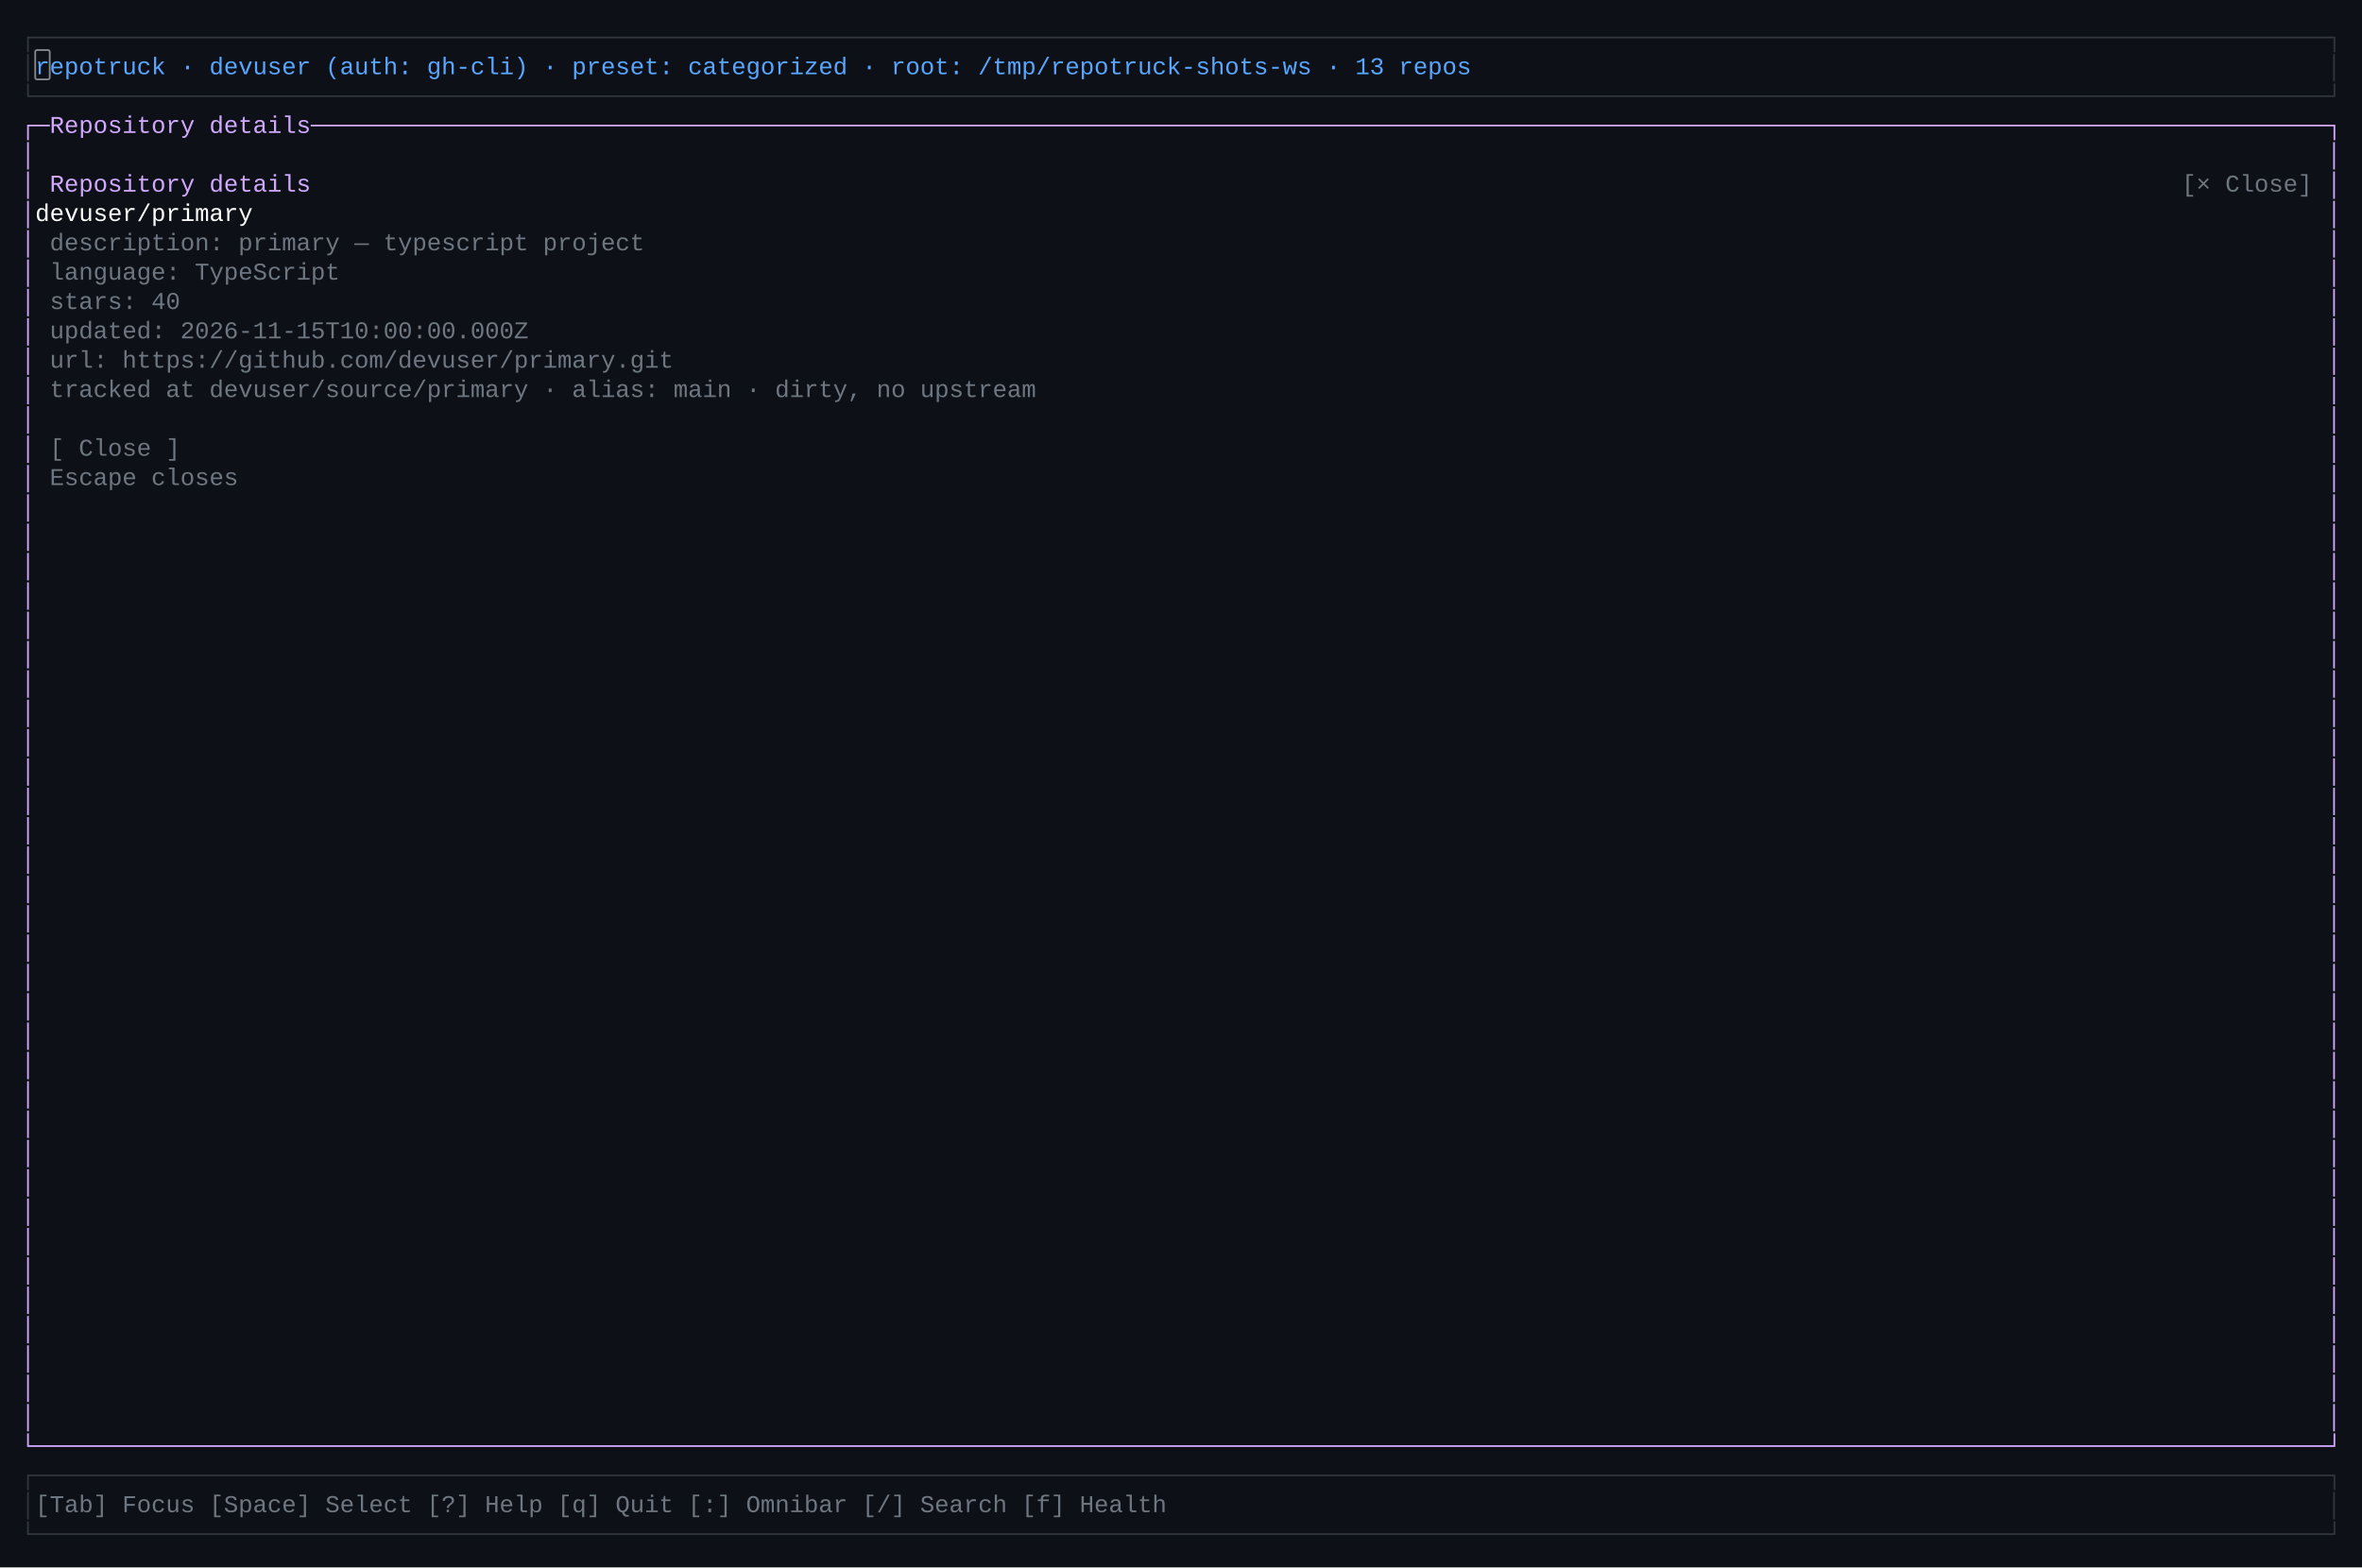
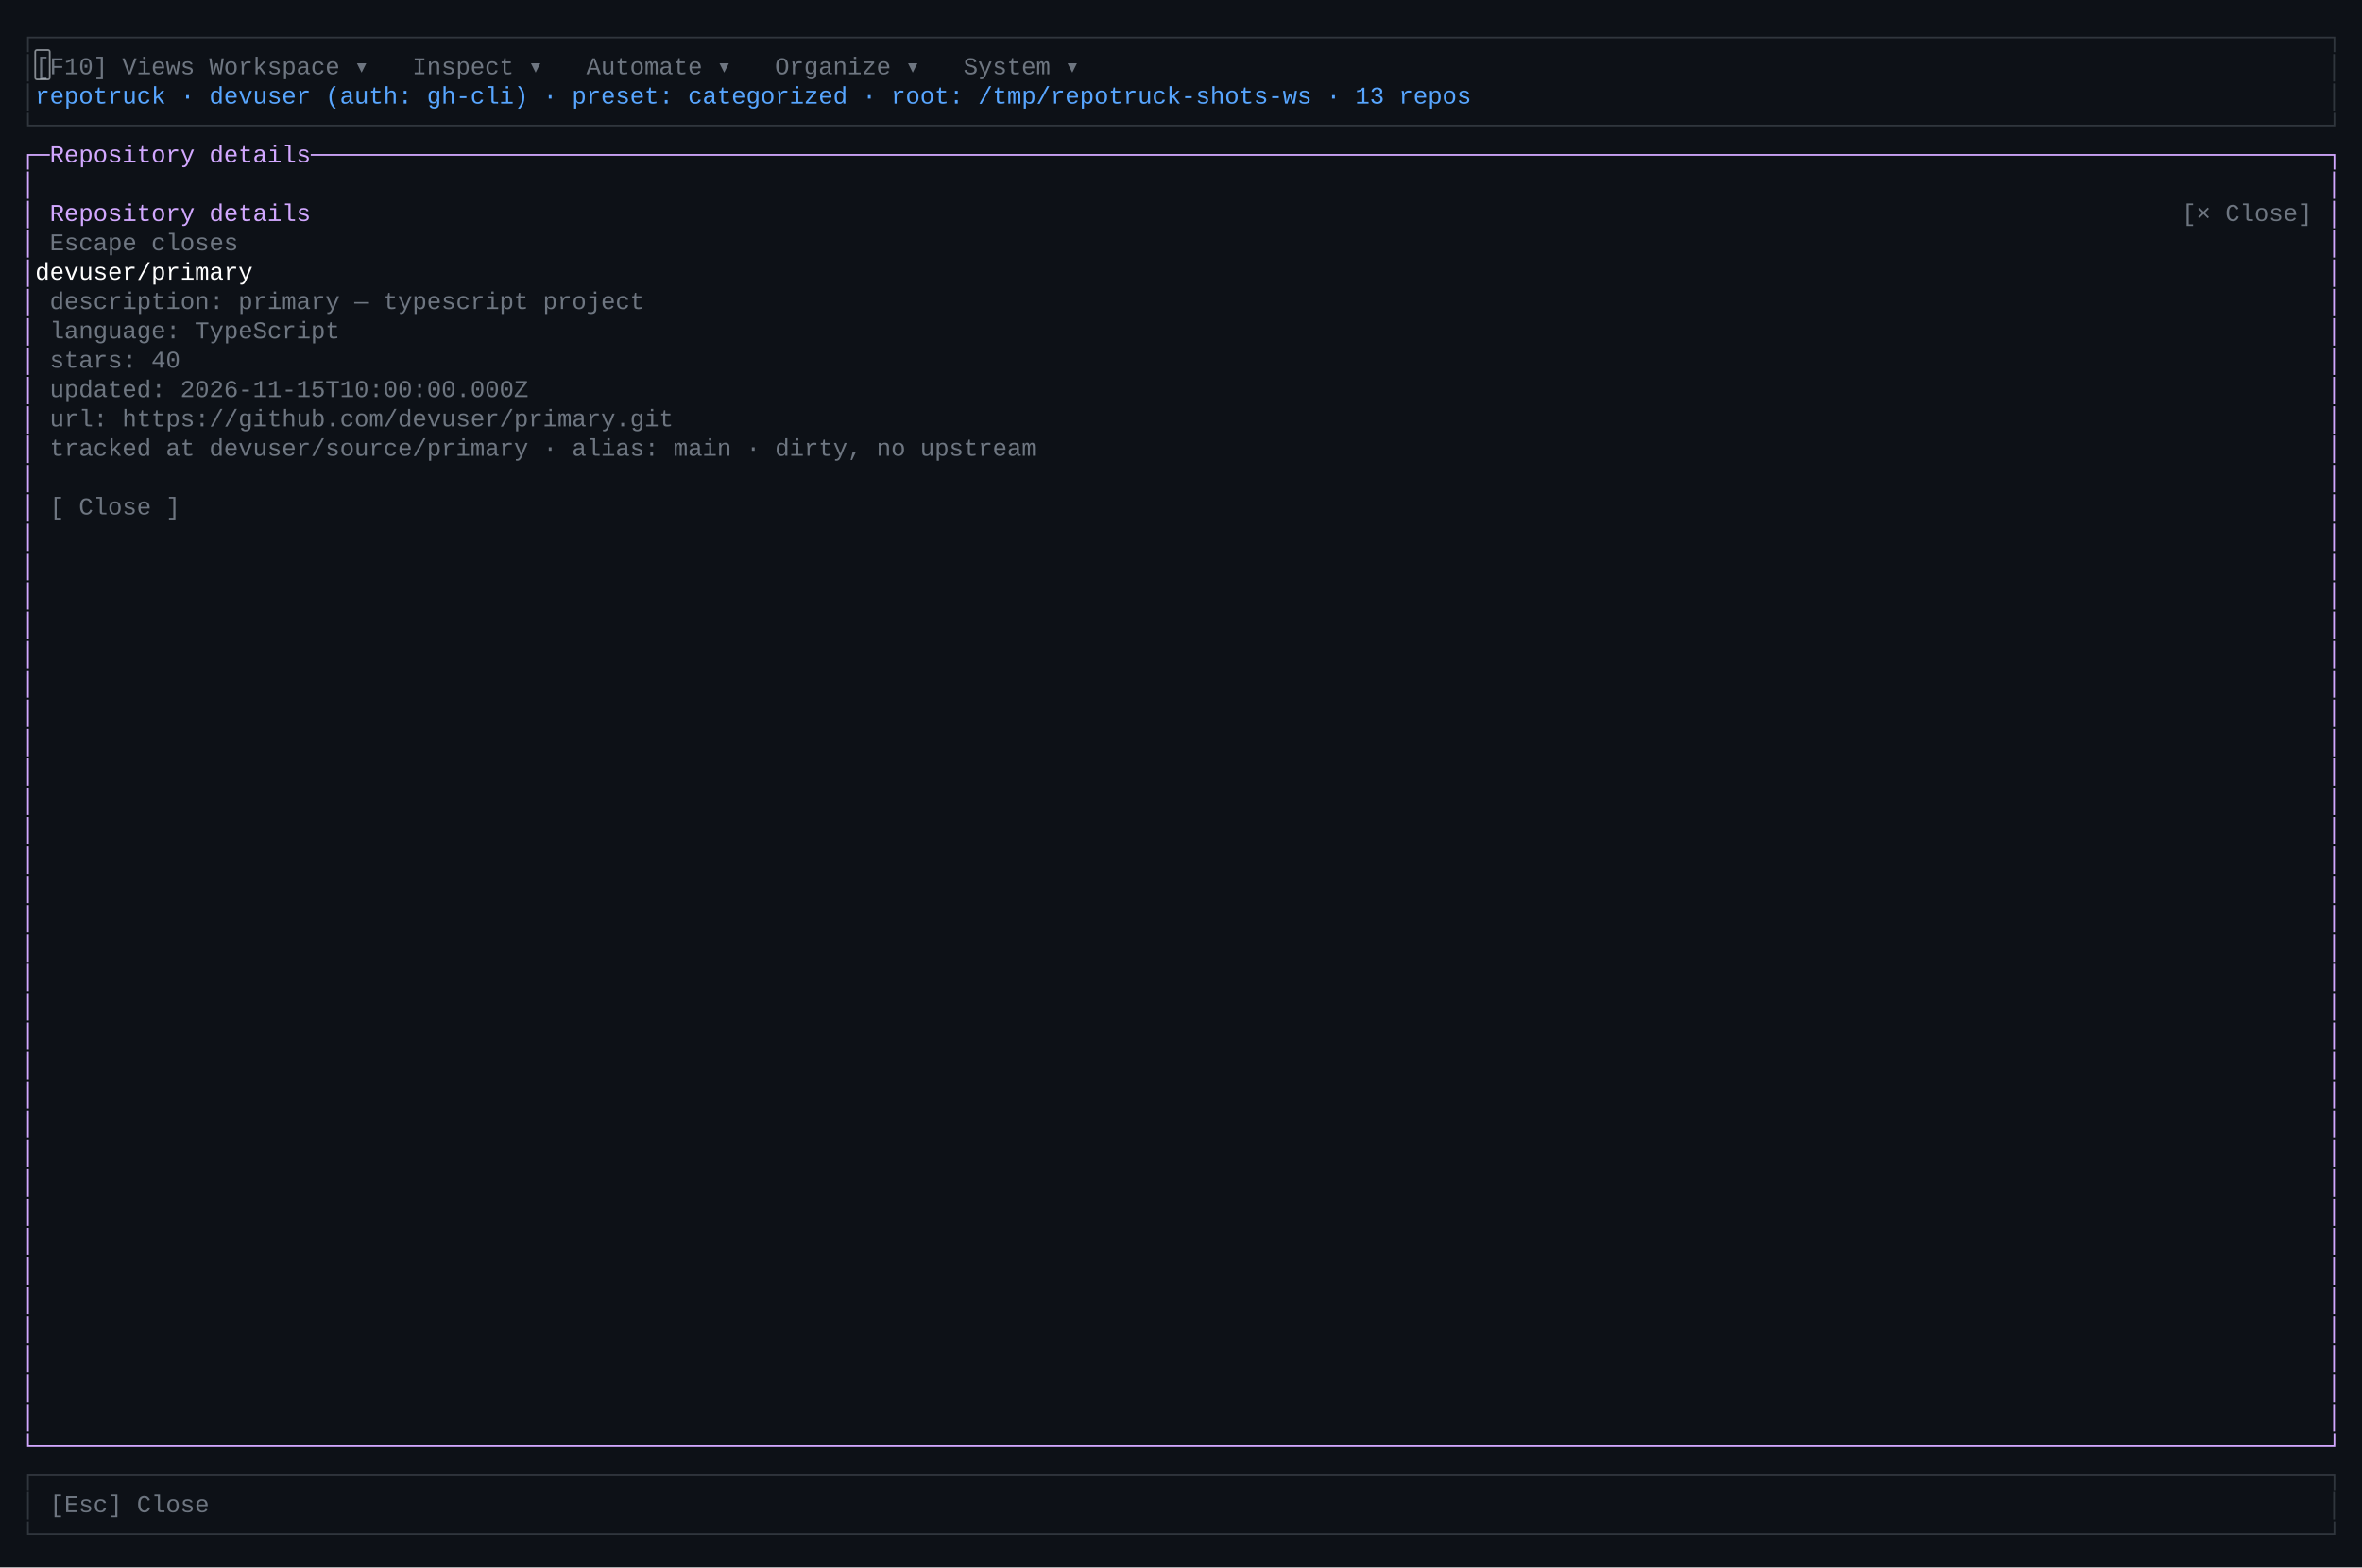
<svg xmlns="http://www.w3.org/2000/svg" width="1368" height="908" viewBox="0 0 1368 908" role="img" aria-label="primary TUI — detail-modal">
  <rect width="1368" height="908" fill="#0d1117" />
  <style>text{font-family:ui-monospace,"SF Mono","Cascadia Code",Consolas,"Liberation Mono",Menlo,monospace;font-size:14px;white-space:pre}</style>
  <text x="12.0" y="26" fill="rgb(48,54,61)" textLength="1344.0" lengthAdjust="spacingAndGlyphs">┌──────────────────────────────────────────────────────────────────────────────────────────────────────────────────────────────────────────────────────────────┐</text>
  <text x="12.0" y="43" fill="rgb(48,54,61)" textLength="8.4" lengthAdjust="spacingAndGlyphs">│</text>
-   <text x="20.4" y="43" fill="rgb(88,166,255)" textLength="840.0" lengthAdjust="spacingAndGlyphs"> repotruck · devuser (auth: gh-cli) · preset: categorized · root: /tmp/repotruck-shots-ws · 13 repos</text>
-   <text x="860.4" y="43" fill="rgb(255,255,255)" textLength="487.2" lengthAdjust="spacingAndGlyphs">                                                          </text>
+   <text x="20.4" y="43" fill="rgb(110,118,129)" textLength="92.4" lengthAdjust="spacingAndGlyphs">[F10] Views</text>
+   <text x="112.8" y="43" fill="rgb(255,255,255)" textLength="8.4" lengthAdjust="spacingAndGlyphs"> </text>
+   <text x="121.2" y="43" fill="rgb(110,118,129)" textLength="109.2" lengthAdjust="spacingAndGlyphs"> Workspace ▾ </text>
+   <text x="230.4" y="43" fill="rgb(255,255,255)" textLength="8.4" lengthAdjust="spacingAndGlyphs"> </text>
+   <text x="238.8" y="43" fill="rgb(110,118,129)" textLength="92.4" lengthAdjust="spacingAndGlyphs"> Inspect ▾ </text>
+   <text x="331.2" y="43" fill="rgb(255,255,255)" textLength="8.4" lengthAdjust="spacingAndGlyphs"> </text>
+   <text x="339.6" y="43" fill="rgb(110,118,129)" textLength="100.8" lengthAdjust="spacingAndGlyphs"> Automate ▾ </text>
+   <text x="440.4" y="43" fill="rgb(255,255,255)" textLength="8.4" lengthAdjust="spacingAndGlyphs"> </text>
+   <text x="448.8" y="43" fill="rgb(110,118,129)" textLength="100.8" lengthAdjust="spacingAndGlyphs"> Organize ▾ </text>
+   <text x="549.6" y="43" fill="rgb(255,255,255)" textLength="8.4" lengthAdjust="spacingAndGlyphs"> </text>
+   <text x="558.0" y="43" fill="rgb(110,118,129)" textLength="84.0" lengthAdjust="spacingAndGlyphs"> System ▾ </text>
+   <text x="642.0" y="43" fill="rgb(255,255,255)" textLength="705.6" lengthAdjust="spacingAndGlyphs">                                                                                    </text>
  <text x="1347.6" y="43" fill="rgb(48,54,61)" textLength="8.4" lengthAdjust="spacingAndGlyphs">│</text>
-   <text x="12.0" y="60" fill="rgb(48,54,61)" textLength="1344.0" lengthAdjust="spacingAndGlyphs">└──────────────────────────────────────────────────────────────────────────────────────────────────────────────────────────────────────────────────────────────┘</text>
-   <text x="12.0" y="77" fill="rgb(210,168,255)" textLength="1344.0" lengthAdjust="spacingAndGlyphs">┌─Repository details───────────────────────────────────────────────────────────────────────────────────────────────────────────────────────────────────────────┐</text>
-   <text x="12.0" y="94" fill="rgb(210,168,255)" textLength="8.4" lengthAdjust="spacingAndGlyphs">│</text>
-   <text x="20.4" y="94" fill="rgb(255,255,255)" textLength="1327.2" lengthAdjust="spacingAndGlyphs">                                                                                                                                                              </text>
-   <text x="1347.6" y="94" fill="rgb(210,168,255)" textLength="8.4" lengthAdjust="spacingAndGlyphs">│</text>
+   <text x="12.0" y="60" fill="rgb(48,54,61)" textLength="8.4" lengthAdjust="spacingAndGlyphs">│</text>
+   <text x="20.4" y="60" fill="rgb(88,166,255)" textLength="840.0" lengthAdjust="spacingAndGlyphs"> repotruck · devuser (auth: gh-cli) · preset: categorized · root: /tmp/repotruck-shots-ws · 13 repos</text>
+   <text x="860.4" y="60" fill="rgb(255,255,255)" textLength="487.2" lengthAdjust="spacingAndGlyphs">                                                          </text>
+   <text x="1347.6" y="60" fill="rgb(48,54,61)" textLength="8.4" lengthAdjust="spacingAndGlyphs">│</text>
+   <text x="12.0" y="77" fill="rgb(48,54,61)" textLength="1344.0" lengthAdjust="spacingAndGlyphs">└──────────────────────────────────────────────────────────────────────────────────────────────────────────────────────────────────────────────────────────────┘</text>
+   <text x="12.0" y="94" fill="rgb(210,168,255)" textLength="1344.0" lengthAdjust="spacingAndGlyphs">┌─Repository details───────────────────────────────────────────────────────────────────────────────────────────────────────────────────────────────────────────┐</text>
  <text x="12.0" y="111" fill="rgb(210,168,255)" textLength="8.4" lengthAdjust="spacingAndGlyphs">│</text>
-   <text x="20.4" y="111" fill="rgb(255,255,255)" textLength="8.4" lengthAdjust="spacingAndGlyphs"> </text>
-   <text x="28.8" y="111" fill="rgb(210,168,255)" textLength="151.2" lengthAdjust="spacingAndGlyphs">Repository details</text>
-   <text x="180.0" y="111" fill="rgb(255,255,255)" textLength="1083.6" lengthAdjust="spacingAndGlyphs">                                                                                                                                 </text>
-   <text x="1263.6" y="111" fill="rgb(110,118,129)" textLength="75.6" lengthAdjust="spacingAndGlyphs">[× Close]</text>
-   <text x="1339.2" y="111" fill="rgb(255,255,255)" textLength="8.4" lengthAdjust="spacingAndGlyphs"> </text>
+   <text x="20.4" y="111" fill="rgb(255,255,255)" textLength="1327.2" lengthAdjust="spacingAndGlyphs">                                                                                                                                                              </text>
  <text x="1347.6" y="111" fill="rgb(210,168,255)" textLength="8.4" lengthAdjust="spacingAndGlyphs">│</text>
  <text x="12.0" y="128" fill="rgb(210,168,255)" textLength="8.4" lengthAdjust="spacingAndGlyphs">│</text>
-   <text x="20.4" y="128" fill="rgb(255,255,255)" textLength="1327.2" lengthAdjust="spacingAndGlyphs"> devuser/primary                                                                                                                                              </text>
+   <text x="20.4" y="128" fill="rgb(255,255,255)" textLength="8.4" lengthAdjust="spacingAndGlyphs"> </text>
+   <text x="28.8" y="128" fill="rgb(210,168,255)" textLength="151.2" lengthAdjust="spacingAndGlyphs">Repository details</text>
+   <text x="180.0" y="128" fill="rgb(255,255,255)" textLength="1083.6" lengthAdjust="spacingAndGlyphs">                                                                                                                                 </text>
+   <text x="1263.6" y="128" fill="rgb(110,118,129)" textLength="75.6" lengthAdjust="spacingAndGlyphs">[× Close]</text>
+   <text x="1339.2" y="128" fill="rgb(255,255,255)" textLength="8.4" lengthAdjust="spacingAndGlyphs"> </text>
  <text x="1347.6" y="128" fill="rgb(210,168,255)" textLength="8.4" lengthAdjust="spacingAndGlyphs">│</text>
  <text x="12.0" y="145" fill="rgb(210,168,255)" textLength="8.4" lengthAdjust="spacingAndGlyphs">│</text>
  <text x="20.4" y="145" fill="rgb(255,255,255)" textLength="8.4" lengthAdjust="spacingAndGlyphs"> </text>
-   <text x="28.8" y="145" fill="rgb(110,118,129)" textLength="344.4" lengthAdjust="spacingAndGlyphs">description: primary — typescript project</text>
-   <text x="373.2" y="145" fill="rgb(255,255,255)" textLength="974.4" lengthAdjust="spacingAndGlyphs">                                                                                                                    </text>
+   <text x="28.8" y="145" fill="rgb(110,118,129)" textLength="109.2" lengthAdjust="spacingAndGlyphs">Escape closes</text>
+   <text x="138.0" y="145" fill="rgb(255,255,255)" textLength="1209.6" lengthAdjust="spacingAndGlyphs">                                                                                                                                                </text>
  <text x="1347.6" y="145" fill="rgb(210,168,255)" textLength="8.4" lengthAdjust="spacingAndGlyphs">│</text>
  <text x="12.0" y="162" fill="rgb(210,168,255)" textLength="8.4" lengthAdjust="spacingAndGlyphs">│</text>
-   <text x="20.4" y="162" fill="rgb(255,255,255)" textLength="8.4" lengthAdjust="spacingAndGlyphs"> </text>
-   <text x="28.8" y="162" fill="rgb(110,118,129)" textLength="168.0" lengthAdjust="spacingAndGlyphs">language: TypeScript</text>
-   <text x="196.8" y="162" fill="rgb(255,255,255)" textLength="1150.8" lengthAdjust="spacingAndGlyphs">                                                                                                                                         </text>
+   <text x="20.4" y="162" fill="rgb(255,255,255)" textLength="1327.2" lengthAdjust="spacingAndGlyphs"> devuser/primary                                                                                                                                              </text>
  <text x="1347.6" y="162" fill="rgb(210,168,255)" textLength="8.4" lengthAdjust="spacingAndGlyphs">│</text>
  <text x="12.0" y="179" fill="rgb(210,168,255)" textLength="8.4" lengthAdjust="spacingAndGlyphs">│</text>
  <text x="20.4" y="179" fill="rgb(255,255,255)" textLength="8.4" lengthAdjust="spacingAndGlyphs"> </text>
-   <text x="28.8" y="179" fill="rgb(110,118,129)" textLength="75.6" lengthAdjust="spacingAndGlyphs">stars: 40</text>
-   <text x="104.4" y="179" fill="rgb(255,255,255)" textLength="1243.2" lengthAdjust="spacingAndGlyphs">                                                                                                                                                    </text>
+   <text x="28.8" y="179" fill="rgb(110,118,129)" textLength="344.4" lengthAdjust="spacingAndGlyphs">description: primary — typescript project</text>
+   <text x="373.2" y="179" fill="rgb(255,255,255)" textLength="974.4" lengthAdjust="spacingAndGlyphs">                                                                                                                    </text>
  <text x="1347.6" y="179" fill="rgb(210,168,255)" textLength="8.4" lengthAdjust="spacingAndGlyphs">│</text>
  <text x="12.0" y="196" fill="rgb(210,168,255)" textLength="8.4" lengthAdjust="spacingAndGlyphs">│</text>
  <text x="20.4" y="196" fill="rgb(255,255,255)" textLength="8.4" lengthAdjust="spacingAndGlyphs"> </text>
-   <text x="28.8" y="196" fill="rgb(110,118,129)" textLength="277.2" lengthAdjust="spacingAndGlyphs">updated: 2026-11-15T10:00:00.000Z</text>
-   <text x="306.0" y="196" fill="rgb(255,255,255)" textLength="1041.6" lengthAdjust="spacingAndGlyphs">                                                                                                                            </text>
+   <text x="28.8" y="196" fill="rgb(110,118,129)" textLength="168.0" lengthAdjust="spacingAndGlyphs">language: TypeScript</text>
+   <text x="196.8" y="196" fill="rgb(255,255,255)" textLength="1150.8" lengthAdjust="spacingAndGlyphs">                                                                                                                                         </text>
  <text x="1347.6" y="196" fill="rgb(210,168,255)" textLength="8.4" lengthAdjust="spacingAndGlyphs">│</text>
  <text x="12.0" y="213" fill="rgb(210,168,255)" textLength="8.4" lengthAdjust="spacingAndGlyphs">│</text>
  <text x="20.4" y="213" fill="rgb(255,255,255)" textLength="8.4" lengthAdjust="spacingAndGlyphs"> </text>
-   <text x="28.8" y="213" fill="rgb(110,118,129)" textLength="361.2" lengthAdjust="spacingAndGlyphs">url: https://github.com/devuser/primary.git</text>
-   <text x="390.0" y="213" fill="rgb(255,255,255)" textLength="957.6" lengthAdjust="spacingAndGlyphs">                                                                                                                  </text>
+   <text x="28.8" y="213" fill="rgb(110,118,129)" textLength="75.6" lengthAdjust="spacingAndGlyphs">stars: 40</text>
+   <text x="104.4" y="213" fill="rgb(255,255,255)" textLength="1243.2" lengthAdjust="spacingAndGlyphs">                                                                                                                                                    </text>
  <text x="1347.6" y="213" fill="rgb(210,168,255)" textLength="8.4" lengthAdjust="spacingAndGlyphs">│</text>
  <text x="12.0" y="230" fill="rgb(210,168,255)" textLength="8.4" lengthAdjust="spacingAndGlyphs">│</text>
  <text x="20.4" y="230" fill="rgb(255,255,255)" textLength="8.4" lengthAdjust="spacingAndGlyphs"> </text>
-   <text x="28.8" y="230" fill="rgb(110,118,129)" textLength="571.2" lengthAdjust="spacingAndGlyphs">tracked at devuser/source/primary · alias: main · dirty, no upstream</text>
-   <text x="600.0" y="230" fill="rgb(255,255,255)" textLength="747.6" lengthAdjust="spacingAndGlyphs">                                                                                         </text>
+   <text x="28.8" y="230" fill="rgb(110,118,129)" textLength="277.2" lengthAdjust="spacingAndGlyphs">updated: 2026-11-15T10:00:00.000Z</text>
+   <text x="306.0" y="230" fill="rgb(255,255,255)" textLength="1041.6" lengthAdjust="spacingAndGlyphs">                                                                                                                            </text>
  <text x="1347.6" y="230" fill="rgb(210,168,255)" textLength="8.4" lengthAdjust="spacingAndGlyphs">│</text>
  <text x="12.0" y="247" fill="rgb(210,168,255)" textLength="8.4" lengthAdjust="spacingAndGlyphs">│</text>
-   <text x="20.4" y="247" fill="rgb(255,255,255)" textLength="1327.2" lengthAdjust="spacingAndGlyphs">                                                                                                                                                              </text>
+   <text x="20.4" y="247" fill="rgb(255,255,255)" textLength="8.4" lengthAdjust="spacingAndGlyphs"> </text>
+   <text x="28.8" y="247" fill="rgb(110,118,129)" textLength="361.2" lengthAdjust="spacingAndGlyphs">url: https://github.com/devuser/primary.git</text>
+   <text x="390.0" y="247" fill="rgb(255,255,255)" textLength="957.6" lengthAdjust="spacingAndGlyphs">                                                                                                                  </text>
  <text x="1347.6" y="247" fill="rgb(210,168,255)" textLength="8.4" lengthAdjust="spacingAndGlyphs">│</text>
  <text x="12.0" y="264" fill="rgb(210,168,255)" textLength="8.4" lengthAdjust="spacingAndGlyphs">│</text>
  <text x="20.4" y="264" fill="rgb(255,255,255)" textLength="8.4" lengthAdjust="spacingAndGlyphs"> </text>
-   <text x="28.8" y="264" fill="rgb(110,118,129)" textLength="75.6" lengthAdjust="spacingAndGlyphs">[ Close ]</text>
-   <text x="104.4" y="264" fill="rgb(255,255,255)" textLength="1243.2" lengthAdjust="spacingAndGlyphs">                                                                                                                                                    </text>
+   <text x="28.8" y="264" fill="rgb(110,118,129)" textLength="571.2" lengthAdjust="spacingAndGlyphs">tracked at devuser/source/primary · alias: main · dirty, no upstream</text>
+   <text x="600.0" y="264" fill="rgb(255,255,255)" textLength="747.6" lengthAdjust="spacingAndGlyphs">                                                                                         </text>
  <text x="1347.6" y="264" fill="rgb(210,168,255)" textLength="8.4" lengthAdjust="spacingAndGlyphs">│</text>
  <text x="12.0" y="281" fill="rgb(210,168,255)" textLength="8.4" lengthAdjust="spacingAndGlyphs">│</text>
-   <text x="20.4" y="281" fill="rgb(255,255,255)" textLength="8.4" lengthAdjust="spacingAndGlyphs"> </text>
-   <text x="28.8" y="281" fill="rgb(110,118,129)" textLength="109.2" lengthAdjust="spacingAndGlyphs">Escape closes</text>
-   <text x="138.0" y="281" fill="rgb(255,255,255)" textLength="1209.6" lengthAdjust="spacingAndGlyphs">                                                                                                                                                </text>
+   <text x="20.4" y="281" fill="rgb(255,255,255)" textLength="1327.2" lengthAdjust="spacingAndGlyphs">                                                                                                                                                              </text>
  <text x="1347.6" y="281" fill="rgb(210,168,255)" textLength="8.4" lengthAdjust="spacingAndGlyphs">│</text>
  <text x="12.0" y="298" fill="rgb(210,168,255)" textLength="8.4" lengthAdjust="spacingAndGlyphs">│</text>
-   <text x="20.4" y="298" fill="rgb(255,255,255)" textLength="1327.2" lengthAdjust="spacingAndGlyphs">                                                                                                                                                              </text>
+   <text x="20.4" y="298" fill="rgb(255,255,255)" textLength="8.4" lengthAdjust="spacingAndGlyphs"> </text>
+   <text x="28.8" y="298" fill="rgb(110,118,129)" textLength="75.6" lengthAdjust="spacingAndGlyphs">[ Close ]</text>
+   <text x="104.4" y="298" fill="rgb(255,255,255)" textLength="1243.2" lengthAdjust="spacingAndGlyphs">                                                                                                                                                    </text>
  <text x="1347.6" y="298" fill="rgb(210,168,255)" textLength="8.4" lengthAdjust="spacingAndGlyphs">│</text>
  <text x="12.0" y="315" fill="rgb(210,168,255)" textLength="8.4" lengthAdjust="spacingAndGlyphs">│</text>
  <text x="20.4" y="315" fill="rgb(255,255,255)" textLength="1327.2" lengthAdjust="spacingAndGlyphs">                                                                                                                                                              </text>
  <text x="1347.6" y="315" fill="rgb(210,168,255)" textLength="8.4" lengthAdjust="spacingAndGlyphs">│</text>
  <text x="12.0" y="332" fill="rgb(210,168,255)" textLength="8.4" lengthAdjust="spacingAndGlyphs">│</text>
  <text x="20.4" y="332" fill="rgb(255,255,255)" textLength="1327.2" lengthAdjust="spacingAndGlyphs">                                                                                                                                                              </text>
  <text x="1347.6" y="332" fill="rgb(210,168,255)" textLength="8.4" lengthAdjust="spacingAndGlyphs">│</text>
  <text x="12.0" y="349" fill="rgb(210,168,255)" textLength="8.4" lengthAdjust="spacingAndGlyphs">│</text>
  <text x="20.4" y="349" fill="rgb(255,255,255)" textLength="1327.2" lengthAdjust="spacingAndGlyphs">                                                                                                                                                              </text>
  <text x="1347.6" y="349" fill="rgb(210,168,255)" textLength="8.4" lengthAdjust="spacingAndGlyphs">│</text>
  <text x="12.0" y="366" fill="rgb(210,168,255)" textLength="8.4" lengthAdjust="spacingAndGlyphs">│</text>
  <text x="20.4" y="366" fill="rgb(255,255,255)" textLength="1327.2" lengthAdjust="spacingAndGlyphs">                                                                                                                                                              </text>
  <text x="1347.6" y="366" fill="rgb(210,168,255)" textLength="8.4" lengthAdjust="spacingAndGlyphs">│</text>
  <text x="12.0" y="383" fill="rgb(210,168,255)" textLength="8.4" lengthAdjust="spacingAndGlyphs">│</text>
  <text x="20.4" y="383" fill="rgb(255,255,255)" textLength="1327.2" lengthAdjust="spacingAndGlyphs">                                                                                                                                                              </text>
  <text x="1347.6" y="383" fill="rgb(210,168,255)" textLength="8.4" lengthAdjust="spacingAndGlyphs">│</text>
  <text x="12.0" y="400" fill="rgb(210,168,255)" textLength="8.4" lengthAdjust="spacingAndGlyphs">│</text>
  <text x="20.4" y="400" fill="rgb(255,255,255)" textLength="1327.2" lengthAdjust="spacingAndGlyphs">                                                                                                                                                              </text>
  <text x="1347.6" y="400" fill="rgb(210,168,255)" textLength="8.4" lengthAdjust="spacingAndGlyphs">│</text>
  <text x="12.0" y="417" fill="rgb(210,168,255)" textLength="8.4" lengthAdjust="spacingAndGlyphs">│</text>
  <text x="20.4" y="417" fill="rgb(255,255,255)" textLength="1327.2" lengthAdjust="spacingAndGlyphs">                                                                                                                                                              </text>
  <text x="1347.6" y="417" fill="rgb(210,168,255)" textLength="8.4" lengthAdjust="spacingAndGlyphs">│</text>
  <text x="12.0" y="434" fill="rgb(210,168,255)" textLength="8.4" lengthAdjust="spacingAndGlyphs">│</text>
  <text x="20.4" y="434" fill="rgb(255,255,255)" textLength="1327.2" lengthAdjust="spacingAndGlyphs">                                                                                                                                                              </text>
  <text x="1347.6" y="434" fill="rgb(210,168,255)" textLength="8.4" lengthAdjust="spacingAndGlyphs">│</text>
  <text x="12.0" y="451" fill="rgb(210,168,255)" textLength="8.4" lengthAdjust="spacingAndGlyphs">│</text>
  <text x="20.4" y="451" fill="rgb(255,255,255)" textLength="1327.2" lengthAdjust="spacingAndGlyphs">                                                                                                                                                              </text>
  <text x="1347.6" y="451" fill="rgb(210,168,255)" textLength="8.4" lengthAdjust="spacingAndGlyphs">│</text>
  <text x="12.0" y="468" fill="rgb(210,168,255)" textLength="8.4" lengthAdjust="spacingAndGlyphs">│</text>
  <text x="20.4" y="468" fill="rgb(255,255,255)" textLength="1327.2" lengthAdjust="spacingAndGlyphs">                                                                                                                                                              </text>
  <text x="1347.6" y="468" fill="rgb(210,168,255)" textLength="8.4" lengthAdjust="spacingAndGlyphs">│</text>
  <text x="12.0" y="485" fill="rgb(210,168,255)" textLength="8.4" lengthAdjust="spacingAndGlyphs">│</text>
  <text x="20.4" y="485" fill="rgb(255,255,255)" textLength="1327.2" lengthAdjust="spacingAndGlyphs">                                                                                                                                                              </text>
  <text x="1347.6" y="485" fill="rgb(210,168,255)" textLength="8.4" lengthAdjust="spacingAndGlyphs">│</text>
  <text x="12.0" y="502" fill="rgb(210,168,255)" textLength="8.4" lengthAdjust="spacingAndGlyphs">│</text>
  <text x="20.4" y="502" fill="rgb(255,255,255)" textLength="1327.2" lengthAdjust="spacingAndGlyphs">                                                                                                                                                              </text>
  <text x="1347.6" y="502" fill="rgb(210,168,255)" textLength="8.4" lengthAdjust="spacingAndGlyphs">│</text>
  <text x="12.0" y="519" fill="rgb(210,168,255)" textLength="8.4" lengthAdjust="spacingAndGlyphs">│</text>
  <text x="20.4" y="519" fill="rgb(255,255,255)" textLength="1327.2" lengthAdjust="spacingAndGlyphs">                                                                                                                                                              </text>
  <text x="1347.6" y="519" fill="rgb(210,168,255)" textLength="8.4" lengthAdjust="spacingAndGlyphs">│</text>
  <text x="12.0" y="536" fill="rgb(210,168,255)" textLength="8.4" lengthAdjust="spacingAndGlyphs">│</text>
  <text x="20.4" y="536" fill="rgb(255,255,255)" textLength="1327.2" lengthAdjust="spacingAndGlyphs">                                                                                                                                                              </text>
  <text x="1347.6" y="536" fill="rgb(210,168,255)" textLength="8.4" lengthAdjust="spacingAndGlyphs">│</text>
  <text x="12.0" y="553" fill="rgb(210,168,255)" textLength="8.4" lengthAdjust="spacingAndGlyphs">│</text>
  <text x="20.4" y="553" fill="rgb(255,255,255)" textLength="1327.2" lengthAdjust="spacingAndGlyphs">                                                                                                                                                              </text>
  <text x="1347.6" y="553" fill="rgb(210,168,255)" textLength="8.4" lengthAdjust="spacingAndGlyphs">│</text>
  <text x="12.0" y="570" fill="rgb(210,168,255)" textLength="8.4" lengthAdjust="spacingAndGlyphs">│</text>
  <text x="20.4" y="570" fill="rgb(255,255,255)" textLength="1327.2" lengthAdjust="spacingAndGlyphs">                                                                                                                                                              </text>
  <text x="1347.6" y="570" fill="rgb(210,168,255)" textLength="8.4" lengthAdjust="spacingAndGlyphs">│</text>
  <text x="12.0" y="587" fill="rgb(210,168,255)" textLength="8.4" lengthAdjust="spacingAndGlyphs">│</text>
  <text x="20.4" y="587" fill="rgb(255,255,255)" textLength="1327.2" lengthAdjust="spacingAndGlyphs">                                                                                                                                                              </text>
  <text x="1347.6" y="587" fill="rgb(210,168,255)" textLength="8.4" lengthAdjust="spacingAndGlyphs">│</text>
  <text x="12.0" y="604" fill="rgb(210,168,255)" textLength="8.4" lengthAdjust="spacingAndGlyphs">│</text>
  <text x="20.4" y="604" fill="rgb(255,255,255)" textLength="1327.2" lengthAdjust="spacingAndGlyphs">                                                                                                                                                              </text>
  <text x="1347.6" y="604" fill="rgb(210,168,255)" textLength="8.4" lengthAdjust="spacingAndGlyphs">│</text>
  <text x="12.0" y="621" fill="rgb(210,168,255)" textLength="8.4" lengthAdjust="spacingAndGlyphs">│</text>
  <text x="20.4" y="621" fill="rgb(255,255,255)" textLength="1327.2" lengthAdjust="spacingAndGlyphs">                                                                                                                                                              </text>
  <text x="1347.6" y="621" fill="rgb(210,168,255)" textLength="8.4" lengthAdjust="spacingAndGlyphs">│</text>
  <text x="12.0" y="638" fill="rgb(210,168,255)" textLength="8.4" lengthAdjust="spacingAndGlyphs">│</text>
  <text x="20.4" y="638" fill="rgb(255,255,255)" textLength="1327.2" lengthAdjust="spacingAndGlyphs">                                                                                                                                                              </text>
  <text x="1347.6" y="638" fill="rgb(210,168,255)" textLength="8.4" lengthAdjust="spacingAndGlyphs">│</text>
  <text x="12.0" y="655" fill="rgb(210,168,255)" textLength="8.4" lengthAdjust="spacingAndGlyphs">│</text>
  <text x="20.4" y="655" fill="rgb(255,255,255)" textLength="1327.2" lengthAdjust="spacingAndGlyphs">                                                                                                                                                              </text>
  <text x="1347.6" y="655" fill="rgb(210,168,255)" textLength="8.4" lengthAdjust="spacingAndGlyphs">│</text>
  <text x="12.0" y="672" fill="rgb(210,168,255)" textLength="8.4" lengthAdjust="spacingAndGlyphs">│</text>
  <text x="20.4" y="672" fill="rgb(255,255,255)" textLength="1327.2" lengthAdjust="spacingAndGlyphs">                                                                                                                                                              </text>
  <text x="1347.6" y="672" fill="rgb(210,168,255)" textLength="8.4" lengthAdjust="spacingAndGlyphs">│</text>
  <text x="12.0" y="689" fill="rgb(210,168,255)" textLength="8.4" lengthAdjust="spacingAndGlyphs">│</text>
  <text x="20.4" y="689" fill="rgb(255,255,255)" textLength="1327.2" lengthAdjust="spacingAndGlyphs">                                                                                                                                                              </text>
  <text x="1347.6" y="689" fill="rgb(210,168,255)" textLength="8.4" lengthAdjust="spacingAndGlyphs">│</text>
  <text x="12.0" y="706" fill="rgb(210,168,255)" textLength="8.4" lengthAdjust="spacingAndGlyphs">│</text>
  <text x="20.4" y="706" fill="rgb(255,255,255)" textLength="1327.2" lengthAdjust="spacingAndGlyphs">                                                                                                                                                              </text>
  <text x="1347.6" y="706" fill="rgb(210,168,255)" textLength="8.4" lengthAdjust="spacingAndGlyphs">│</text>
  <text x="12.0" y="723" fill="rgb(210,168,255)" textLength="8.4" lengthAdjust="spacingAndGlyphs">│</text>
  <text x="20.4" y="723" fill="rgb(255,255,255)" textLength="1327.2" lengthAdjust="spacingAndGlyphs">                                                                                                                                                              </text>
  <text x="1347.6" y="723" fill="rgb(210,168,255)" textLength="8.4" lengthAdjust="spacingAndGlyphs">│</text>
  <text x="12.0" y="740" fill="rgb(210,168,255)" textLength="8.4" lengthAdjust="spacingAndGlyphs">│</text>
  <text x="20.4" y="740" fill="rgb(255,255,255)" textLength="1327.2" lengthAdjust="spacingAndGlyphs">                                                                                                                                                              </text>
  <text x="1347.6" y="740" fill="rgb(210,168,255)" textLength="8.4" lengthAdjust="spacingAndGlyphs">│</text>
  <text x="12.0" y="757" fill="rgb(210,168,255)" textLength="8.4" lengthAdjust="spacingAndGlyphs">│</text>
  <text x="20.4" y="757" fill="rgb(255,255,255)" textLength="1327.2" lengthAdjust="spacingAndGlyphs">                                                                                                                                                              </text>
  <text x="1347.6" y="757" fill="rgb(210,168,255)" textLength="8.4" lengthAdjust="spacingAndGlyphs">│</text>
  <text x="12.0" y="774" fill="rgb(210,168,255)" textLength="8.4" lengthAdjust="spacingAndGlyphs">│</text>
  <text x="20.4" y="774" fill="rgb(255,255,255)" textLength="1327.2" lengthAdjust="spacingAndGlyphs">                                                                                                                                                              </text>
  <text x="1347.6" y="774" fill="rgb(210,168,255)" textLength="8.4" lengthAdjust="spacingAndGlyphs">│</text>
  <text x="12.0" y="791" fill="rgb(210,168,255)" textLength="8.4" lengthAdjust="spacingAndGlyphs">│</text>
  <text x="20.4" y="791" fill="rgb(255,255,255)" textLength="1327.2" lengthAdjust="spacingAndGlyphs">                                                                                                                                                              </text>
  <text x="1347.6" y="791" fill="rgb(210,168,255)" textLength="8.4" lengthAdjust="spacingAndGlyphs">│</text>
  <text x="12.0" y="808" fill="rgb(210,168,255)" textLength="8.4" lengthAdjust="spacingAndGlyphs">│</text>
  <text x="20.4" y="808" fill="rgb(255,255,255)" textLength="1327.2" lengthAdjust="spacingAndGlyphs">                                                                                                                                                              </text>
  <text x="1347.6" y="808" fill="rgb(210,168,255)" textLength="8.4" lengthAdjust="spacingAndGlyphs">│</text>
  <text x="12.0" y="825" fill="rgb(210,168,255)" textLength="8.4" lengthAdjust="spacingAndGlyphs">│</text>
  <text x="20.4" y="825" fill="rgb(255,255,255)" textLength="1327.2" lengthAdjust="spacingAndGlyphs">                                                                                                                                                              </text>
  <text x="1347.6" y="825" fill="rgb(210,168,255)" textLength="8.4" lengthAdjust="spacingAndGlyphs">│</text>
  <text x="12.0" y="842" fill="rgb(210,168,255)" textLength="1344.0" lengthAdjust="spacingAndGlyphs">└──────────────────────────────────────────────────────────────────────────────────────────────────────────────────────────────────────────────────────────────┘</text>
  <text x="12.0" y="859" fill="rgb(48,54,61)" textLength="1344.0" lengthAdjust="spacingAndGlyphs">┌──────────────────────────────────────────────────────────────────────────────────────────────────────────────────────────────────────────────────────────────┐</text>
  <text x="12.0" y="876" fill="rgb(48,54,61)" textLength="8.4" lengthAdjust="spacingAndGlyphs">│</text>
-   <text x="20.4" y="876" fill="rgb(110,118,129)" textLength="714.0" lengthAdjust="spacingAndGlyphs"> [Tab] Focus  [Space] Select  [?] Help  [q] Quit  [:] Omnibar  [/] Search  [f] Health</text>
-   <text x="734.4" y="876" fill="rgb(255,255,255)" textLength="613.2" lengthAdjust="spacingAndGlyphs">                                                                         </text>
+   <text x="20.4" y="876" fill="rgb(255,255,255)" textLength="8.4" lengthAdjust="spacingAndGlyphs"> </text>
+   <text x="28.8" y="876" fill="rgb(110,118,129)" textLength="92.4" lengthAdjust="spacingAndGlyphs">[Esc] Close</text>
+   <text x="121.2" y="876" fill="rgb(255,255,255)" textLength="1226.4" lengthAdjust="spacingAndGlyphs">                                                                                                                                                  </text>
  <text x="1347.6" y="876" fill="rgb(48,54,61)" textLength="8.4" lengthAdjust="spacingAndGlyphs">│</text>
  <text x="12.0" y="893" fill="rgb(48,54,61)" textLength="1344.0" lengthAdjust="spacingAndGlyphs">└──────────────────────────────────────────────────────────────────────────────────────────────────────────────────────────────────────────────────────────────┘</text>
  <rect x="20.4" y="29.0" width="8.4" height="17" fill="none" stroke="#e6edf3" stroke-opacity="0.55" rx="1" />
</svg>
